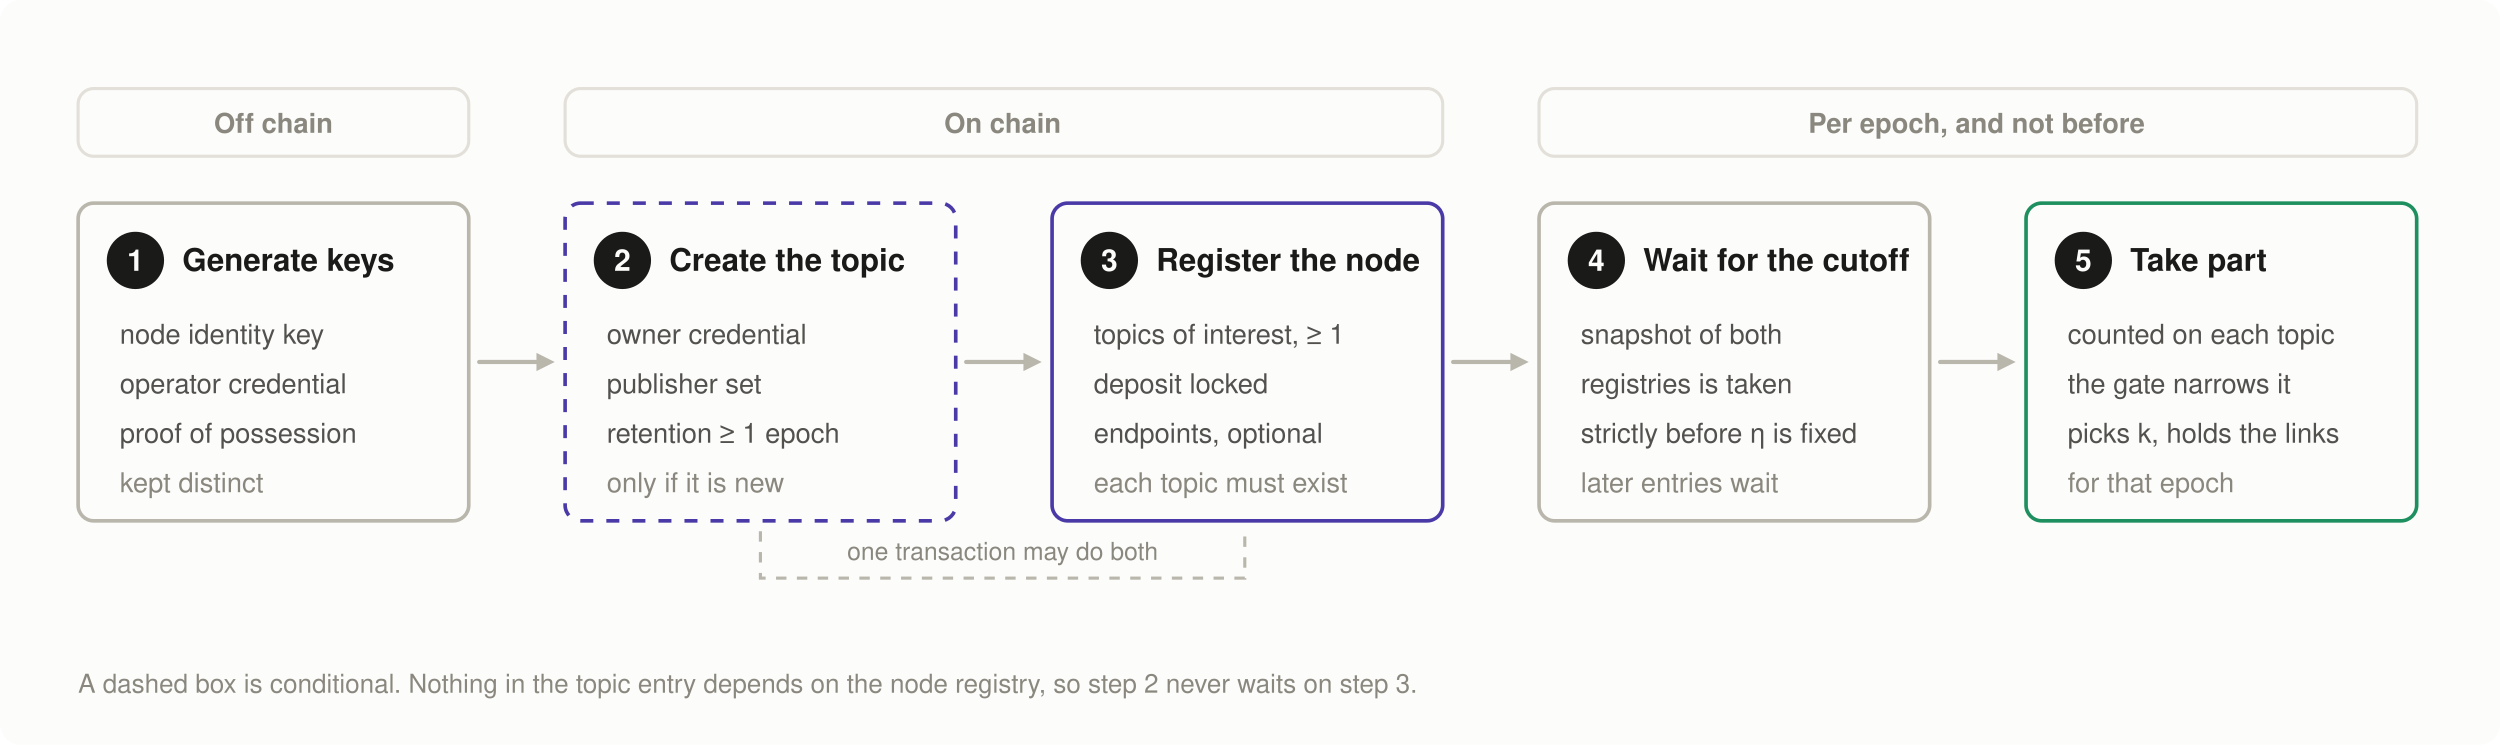
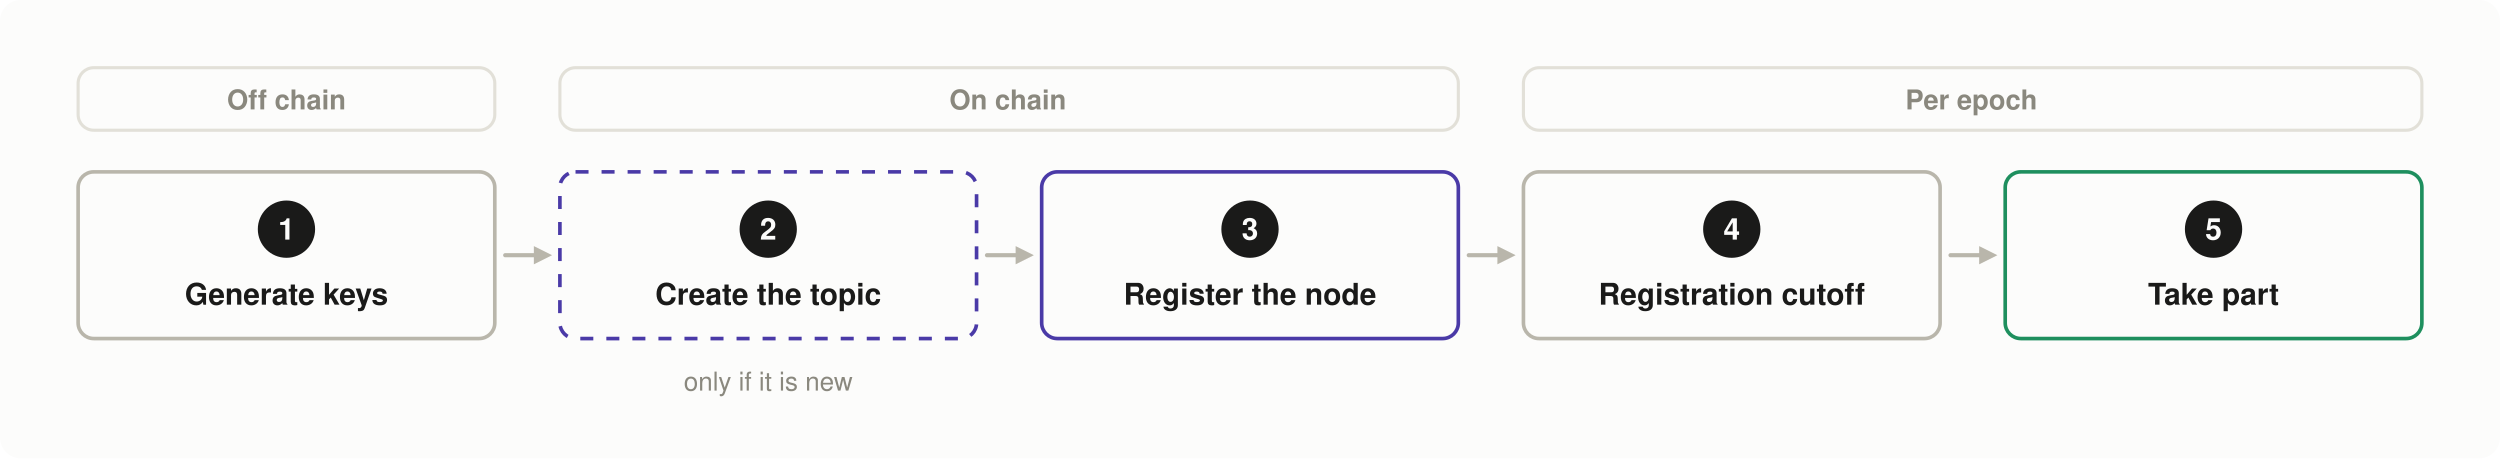
- <svg xmlns="http://www.w3.org/2000/svg" viewBox="0 0 960 286" width="960" height="286" role="img" aria-labelledby="jt jd">
-   <rect width="960" height="286" rx="8" fill="#fcfcfb" />
-   <rect x="30" y="34" width="150" height="26" rx="6" fill="#fcfcfb" stroke="#e2e0d8" stroke-width="1.2" />
-   <text x="105" y="51" font-size="10.5" fill="#8a887e" font-family="-apple-system,BlinkMacSystemFont,Segoe UI,Helvetica,Arial,sans-serif" text-anchor="middle" font-weight="600">Off chain</text>
-   <rect x="217" y="34" width="337" height="26" rx="6" fill="#fcfcfb" stroke="#e2e0d8" stroke-width="1.2" />
-   <text x="385" y="51" font-size="10.5" fill="#8a887e" font-family="-apple-system,BlinkMacSystemFont,Segoe UI,Helvetica,Arial,sans-serif" text-anchor="middle" font-weight="600">On chain</text>
-   <rect x="591" y="34" width="337" height="26" rx="6" fill="#fcfcfb" stroke="#e2e0d8" stroke-width="1.2" />
-   <text x="759" y="51" font-size="10.5" fill="#8a887e" font-family="-apple-system,BlinkMacSystemFont,Segoe UI,Helvetica,Arial,sans-serif" text-anchor="middle" font-weight="600">Per epoch, and not before</text>
-   <rect x="30" y="78" width="150" height="122" rx="6" fill="#fcfcfb" stroke="#b9b6ab" stroke-width="1.4" />
-   <circle cx="52" cy="100" r="11" fill="#1a1a19" />
-   <text x="52" y="104" font-size="11.5" fill="#fcfcfb" font-family="-apple-system,BlinkMacSystemFont,Segoe UI,Helvetica,Arial,sans-serif" text-anchor="middle" font-weight="700">1</text>
-   <text x="70" y="104" font-size="12" fill="#1a1a19" font-family="-apple-system,BlinkMacSystemFont,Segoe UI,Helvetica,Arial,sans-serif" font-weight="600">Generate keys</text>
-   <text x="46" y="132" font-size="10.5" fill="#52514e" font-family="-apple-system,BlinkMacSystemFont,Segoe UI,Helvetica,Arial,sans-serif">node identity key</text>
-   <text x="46" y="151" font-size="10.5" fill="#52514e" font-family="-apple-system,BlinkMacSystemFont,Segoe UI,Helvetica,Arial,sans-serif">operator credential</text>
-   <text x="46" y="170" font-size="10.5" fill="#52514e" font-family="-apple-system,BlinkMacSystemFont,Segoe UI,Helvetica,Arial,sans-serif">proof of possession</text>
-   <text x="46" y="189" font-size="10.5" fill="#8a887e" font-family="-apple-system,BlinkMacSystemFont,Segoe UI,Helvetica,Arial,sans-serif">kept distinct</text>
-   <line x1="184" y1="139" x2="206" y2="139" stroke="#b9b6ab" stroke-width="1.6" stroke-linecap="round" />
-   <polygon points="213,139 206,135.5 206,142.5" fill="#b9b6ab" />
-   <rect x="217" y="78" width="150" height="122" rx="6" fill="#fcfcfb" stroke="#4a3aa7" stroke-width="1.4" stroke-dasharray="5 5" />
-   <circle cx="239" cy="100" r="11" fill="#1a1a19" />
-   <text x="239" y="104" font-size="11.5" fill="#fcfcfb" font-family="-apple-system,BlinkMacSystemFont,Segoe UI,Helvetica,Arial,sans-serif" text-anchor="middle" font-weight="700">2</text>
-   <text x="257" y="104" font-size="12" fill="#1a1a19" font-family="-apple-system,BlinkMacSystemFont,Segoe UI,Helvetica,Arial,sans-serif" font-weight="600">Create the topic</text>
-   <text x="233" y="132" font-size="10.5" fill="#52514e" font-family="-apple-system,BlinkMacSystemFont,Segoe UI,Helvetica,Arial,sans-serif">owner credential</text>
-   <text x="233" y="151" font-size="10.5" fill="#52514e" font-family="-apple-system,BlinkMacSystemFont,Segoe UI,Helvetica,Arial,sans-serif">publisher set</text>
-   <text x="233" y="170" font-size="10.5" fill="#52514e" font-family="-apple-system,BlinkMacSystemFont,Segoe UI,Helvetica,Arial,sans-serif">retention ≥ 1 epoch</text>
-   <text x="233" y="189" font-size="10.5" fill="#8a887e" font-family="-apple-system,BlinkMacSystemFont,Segoe UI,Helvetica,Arial,sans-serif">only if it is new</text>
-   <line x1="371" y1="139" x2="393" y2="139" stroke="#b9b6ab" stroke-width="1.6" stroke-linecap="round" />
-   <polygon points="400,139 393,135.5 393,142.5" fill="#b9b6ab" />
-   <text x="385" y="215" font-size="9.5" fill="#8a887e" font-family="-apple-system,BlinkMacSystemFont,Segoe UI,Helvetica,Arial,sans-serif" text-anchor="middle">one transaction may do both</text>
-   <path d="M 292 204 L 292 222 L 478 222 L 478 204" fill="none" stroke="#b9b6ab" stroke-width="1.2" stroke-dasharray="4 4" />
-   <rect x="404" y="78" width="150" height="122" rx="6" fill="#fcfcfb" stroke="#4a3aa7" stroke-width="1.4" />
-   <circle cx="426" cy="100" r="11" fill="#1a1a19" />
-   <text x="426" y="104" font-size="11.5" fill="#fcfcfb" font-family="-apple-system,BlinkMacSystemFont,Segoe UI,Helvetica,Arial,sans-serif" text-anchor="middle" font-weight="700">3</text>
-   <text x="444" y="104" font-size="12" fill="#1a1a19" font-family="-apple-system,BlinkMacSystemFont,Segoe UI,Helvetica,Arial,sans-serif" font-weight="600">Register the node</text>
-   <text x="420" y="132" font-size="10.5" fill="#52514e" font-family="-apple-system,BlinkMacSystemFont,Segoe UI,Helvetica,Arial,sans-serif">topics of interest, ≥ 1</text>
-   <text x="420" y="151" font-size="10.5" fill="#52514e" font-family="-apple-system,BlinkMacSystemFont,Segoe UI,Helvetica,Arial,sans-serif">deposit locked</text>
-   <text x="420" y="170" font-size="10.5" fill="#52514e" font-family="-apple-system,BlinkMacSystemFont,Segoe UI,Helvetica,Arial,sans-serif">endpoints, optional</text>
-   <text x="420" y="189" font-size="10.5" fill="#8a887e" font-family="-apple-system,BlinkMacSystemFont,Segoe UI,Helvetica,Arial,sans-serif">each topic must exist</text>
-   <line x1="558" y1="139" x2="580" y2="139" stroke="#b9b6ab" stroke-width="1.6" stroke-linecap="round" />
-   <polygon points="587,139 580,135.5 580,142.5" fill="#b9b6ab" />
-   <rect x="591" y="78" width="150" height="122" rx="6" fill="#fcfcfb" stroke="#b9b6ab" stroke-width="1.4" />
-   <circle cx="613" cy="100" r="11" fill="#1a1a19" />
-   <text x="613" y="104" font-size="11.5" fill="#fcfcfb" font-family="-apple-system,BlinkMacSystemFont,Segoe UI,Helvetica,Arial,sans-serif" text-anchor="middle" font-weight="700">4</text>
-   <text x="631" y="104" font-size="12" fill="#1a1a19" font-family="-apple-system,BlinkMacSystemFont,Segoe UI,Helvetica,Arial,sans-serif" font-weight="600">Wait for the cutoff</text>
-   <text x="607" y="132" font-size="10.5" fill="#52514e" font-family="-apple-system,BlinkMacSystemFont,Segoe UI,Helvetica,Arial,sans-serif">snapshot of both</text>
-   <text x="607" y="151" font-size="10.5" fill="#52514e" font-family="-apple-system,BlinkMacSystemFont,Segoe UI,Helvetica,Arial,sans-serif">registries is taken</text>
-   <text x="607" y="170" font-size="10.5" fill="#52514e" font-family="-apple-system,BlinkMacSystemFont,Segoe UI,Helvetica,Arial,sans-serif">strictly before η is fixed</text>
-   <text x="607" y="189" font-size="10.5" fill="#8a887e" font-family="-apple-system,BlinkMacSystemFont,Segoe UI,Helvetica,Arial,sans-serif">later entries wait</text>
-   <line x1="745" y1="139" x2="767" y2="139" stroke="#b9b6ab" stroke-width="1.6" stroke-linecap="round" />
-   <polygon points="774,139 767,135.5 767,142.5" fill="#b9b6ab" />
-   <rect x="778" y="78" width="150" height="122" rx="6" fill="#fcfcfb" stroke="#1e8f5e" stroke-width="1.4" />
-   <circle cx="800" cy="100" r="11" fill="#1a1a19" />
-   <text x="800" y="104" font-size="11.5" fill="#fcfcfb" font-family="-apple-system,BlinkMacSystemFont,Segoe UI,Helvetica,Arial,sans-serif" text-anchor="middle" font-weight="700">5</text>
-   <text x="818" y="104" font-size="12" fill="#1a1a19" font-family="-apple-system,BlinkMacSystemFont,Segoe UI,Helvetica,Arial,sans-serif" font-weight="600">Take part</text>
-   <text x="794" y="132" font-size="10.5" fill="#52514e" font-family="-apple-system,BlinkMacSystemFont,Segoe UI,Helvetica,Arial,sans-serif">counted on each topic</text>
-   <text x="794" y="151" font-size="10.5" fill="#52514e" font-family="-apple-system,BlinkMacSystemFont,Segoe UI,Helvetica,Arial,sans-serif">the gate narrows it</text>
-   <text x="794" y="170" font-size="10.5" fill="#52514e" font-family="-apple-system,BlinkMacSystemFont,Segoe UI,Helvetica,Arial,sans-serif">picks k, holds the links</text>
-   <text x="794" y="189" font-size="10.5" fill="#8a887e" font-family="-apple-system,BlinkMacSystemFont,Segoe UI,Helvetica,Arial,sans-serif">for that epoch</text>
-   <text x="30" y="266" font-size="10" fill="#8a887e" font-family="-apple-system,BlinkMacSystemFont,Segoe UI,Helvetica,Arial,sans-serif">A dashed box is conditional. Nothing in the topic entry depends on the node registry, so step 2 never waits on step 3.</text>
+ <svg xmlns="http://www.w3.org/2000/svg" viewBox="0 0 960 176" width="960" height="176" role="img" aria-labelledby="jt jd">
+   <rect width="960" height="176" rx="8" fill="#fcfcfb" />
+   <rect x="30" y="26" width="160" height="24" rx="6" fill="#fcfcfb" stroke="#e2e0d8" stroke-width="1.2" />
+   <text x="110" y="42" font-size="10.5" fill="#8a887e" font-family="-apple-system,BlinkMacSystemFont,Segoe UI,Helvetica,Arial,sans-serif" text-anchor="middle" font-weight="600">Off chain</text>
+   <rect x="215" y="26" width="345" height="24" rx="6" fill="#fcfcfb" stroke="#e2e0d8" stroke-width="1.2" />
+   <text x="387" y="42" font-size="10.5" fill="#8a887e" font-family="-apple-system,BlinkMacSystemFont,Segoe UI,Helvetica,Arial,sans-serif" text-anchor="middle" font-weight="600">On chain</text>
+   <rect x="585" y="26" width="345" height="24" rx="6" fill="#fcfcfb" stroke="#e2e0d8" stroke-width="1.2" />
+   <text x="757" y="42" font-size="10.5" fill="#8a887e" font-family="-apple-system,BlinkMacSystemFont,Segoe UI,Helvetica,Arial,sans-serif" text-anchor="middle" font-weight="600">Per epoch</text>
+   <rect x="30" y="66" width="160" height="64" rx="6" fill="#fcfcfb" stroke="#b9b6ab" stroke-width="1.4" />
+   <circle cx="110" cy="88" r="11" fill="#1a1a19" />
+   <text x="110" y="92" font-size="11.5" fill="#fcfcfb" font-family="-apple-system,BlinkMacSystemFont,Segoe UI,Helvetica,Arial,sans-serif" text-anchor="middle" font-weight="700">1</text>
+   <text x="110" y="117" font-size="11.5" fill="#1a1a19" font-family="-apple-system,BlinkMacSystemFont,Segoe UI,Helvetica,Arial,sans-serif" text-anchor="middle" font-weight="600">Generate keys</text>
+   <line x1="194" y1="98" x2="206" y2="98" stroke="#b9b6ab" stroke-width="1.6" stroke-linecap="round" />
+   <polygon points="212,98 205,94.5 205,101.5" fill="#b9b6ab" />
+   <rect x="215" y="66" width="160" height="64" rx="6" fill="#fcfcfb" stroke="#4a3aa7" stroke-width="1.4" stroke-dasharray="5 5" />
+   <circle cx="295" cy="88" r="11" fill="#1a1a19" />
+   <text x="295" y="92" font-size="11.5" fill="#fcfcfb" font-family="-apple-system,BlinkMacSystemFont,Segoe UI,Helvetica,Arial,sans-serif" text-anchor="middle" font-weight="700">2</text>
+   <text x="295" y="117" font-size="11.5" fill="#1a1a19" font-family="-apple-system,BlinkMacSystemFont,Segoe UI,Helvetica,Arial,sans-serif" text-anchor="middle" font-weight="600">Create the topic</text>
+   <text x="295" y="150" font-size="10" fill="#8a887e" font-family="-apple-system,BlinkMacSystemFont,Segoe UI,Helvetica,Arial,sans-serif" text-anchor="middle">only if it is new</text>
+   <line x1="379" y1="98" x2="391" y2="98" stroke="#b9b6ab" stroke-width="1.6" stroke-linecap="round" />
+   <polygon points="397,98 390,94.5 390,101.5" fill="#b9b6ab" />
+   <rect x="400" y="66" width="160" height="64" rx="6" fill="#fcfcfb" stroke="#4a3aa7" stroke-width="1.4" />
+   <circle cx="480" cy="88" r="11" fill="#1a1a19" />
+   <text x="480" y="92" font-size="11.5" fill="#fcfcfb" font-family="-apple-system,BlinkMacSystemFont,Segoe UI,Helvetica,Arial,sans-serif" text-anchor="middle" font-weight="700">3</text>
+   <text x="480" y="117" font-size="11.5" fill="#1a1a19" font-family="-apple-system,BlinkMacSystemFont,Segoe UI,Helvetica,Arial,sans-serif" text-anchor="middle" font-weight="600">Register the node</text>
+   <line x1="564" y1="98" x2="576" y2="98" stroke="#b9b6ab" stroke-width="1.6" stroke-linecap="round" />
+   <polygon points="582,98 575,94.5 575,101.5" fill="#b9b6ab" />
+   <rect x="585" y="66" width="160" height="64" rx="6" fill="#fcfcfb" stroke="#b9b6ab" stroke-width="1.4" />
+   <circle cx="665" cy="88" r="11" fill="#1a1a19" />
+   <text x="665" y="92" font-size="11.5" fill="#fcfcfb" font-family="-apple-system,BlinkMacSystemFont,Segoe UI,Helvetica,Arial,sans-serif" text-anchor="middle" font-weight="700">4</text>
+   <text x="665" y="117" font-size="11.5" fill="#1a1a19" font-family="-apple-system,BlinkMacSystemFont,Segoe UI,Helvetica,Arial,sans-serif" text-anchor="middle" font-weight="600">Registration cutoff</text>
+   <line x1="749" y1="98" x2="761" y2="98" stroke="#b9b6ab" stroke-width="1.6" stroke-linecap="round" />
+   <polygon points="767,98 760,94.5 760,101.5" fill="#b9b6ab" />
+   <rect x="770" y="66" width="160" height="64" rx="6" fill="#fcfcfb" stroke="#1e8f5e" stroke-width="1.4" />
+   <circle cx="850" cy="88" r="11" fill="#1a1a19" />
+   <text x="850" y="92" font-size="11.5" fill="#fcfcfb" font-family="-apple-system,BlinkMacSystemFont,Segoe UI,Helvetica,Arial,sans-serif" text-anchor="middle" font-weight="700">5</text>
+   <text x="850" y="117" font-size="11.5" fill="#1a1a19" font-family="-apple-system,BlinkMacSystemFont,Segoe UI,Helvetica,Arial,sans-serif" text-anchor="middle" font-weight="600">Take part</text>
</svg>
